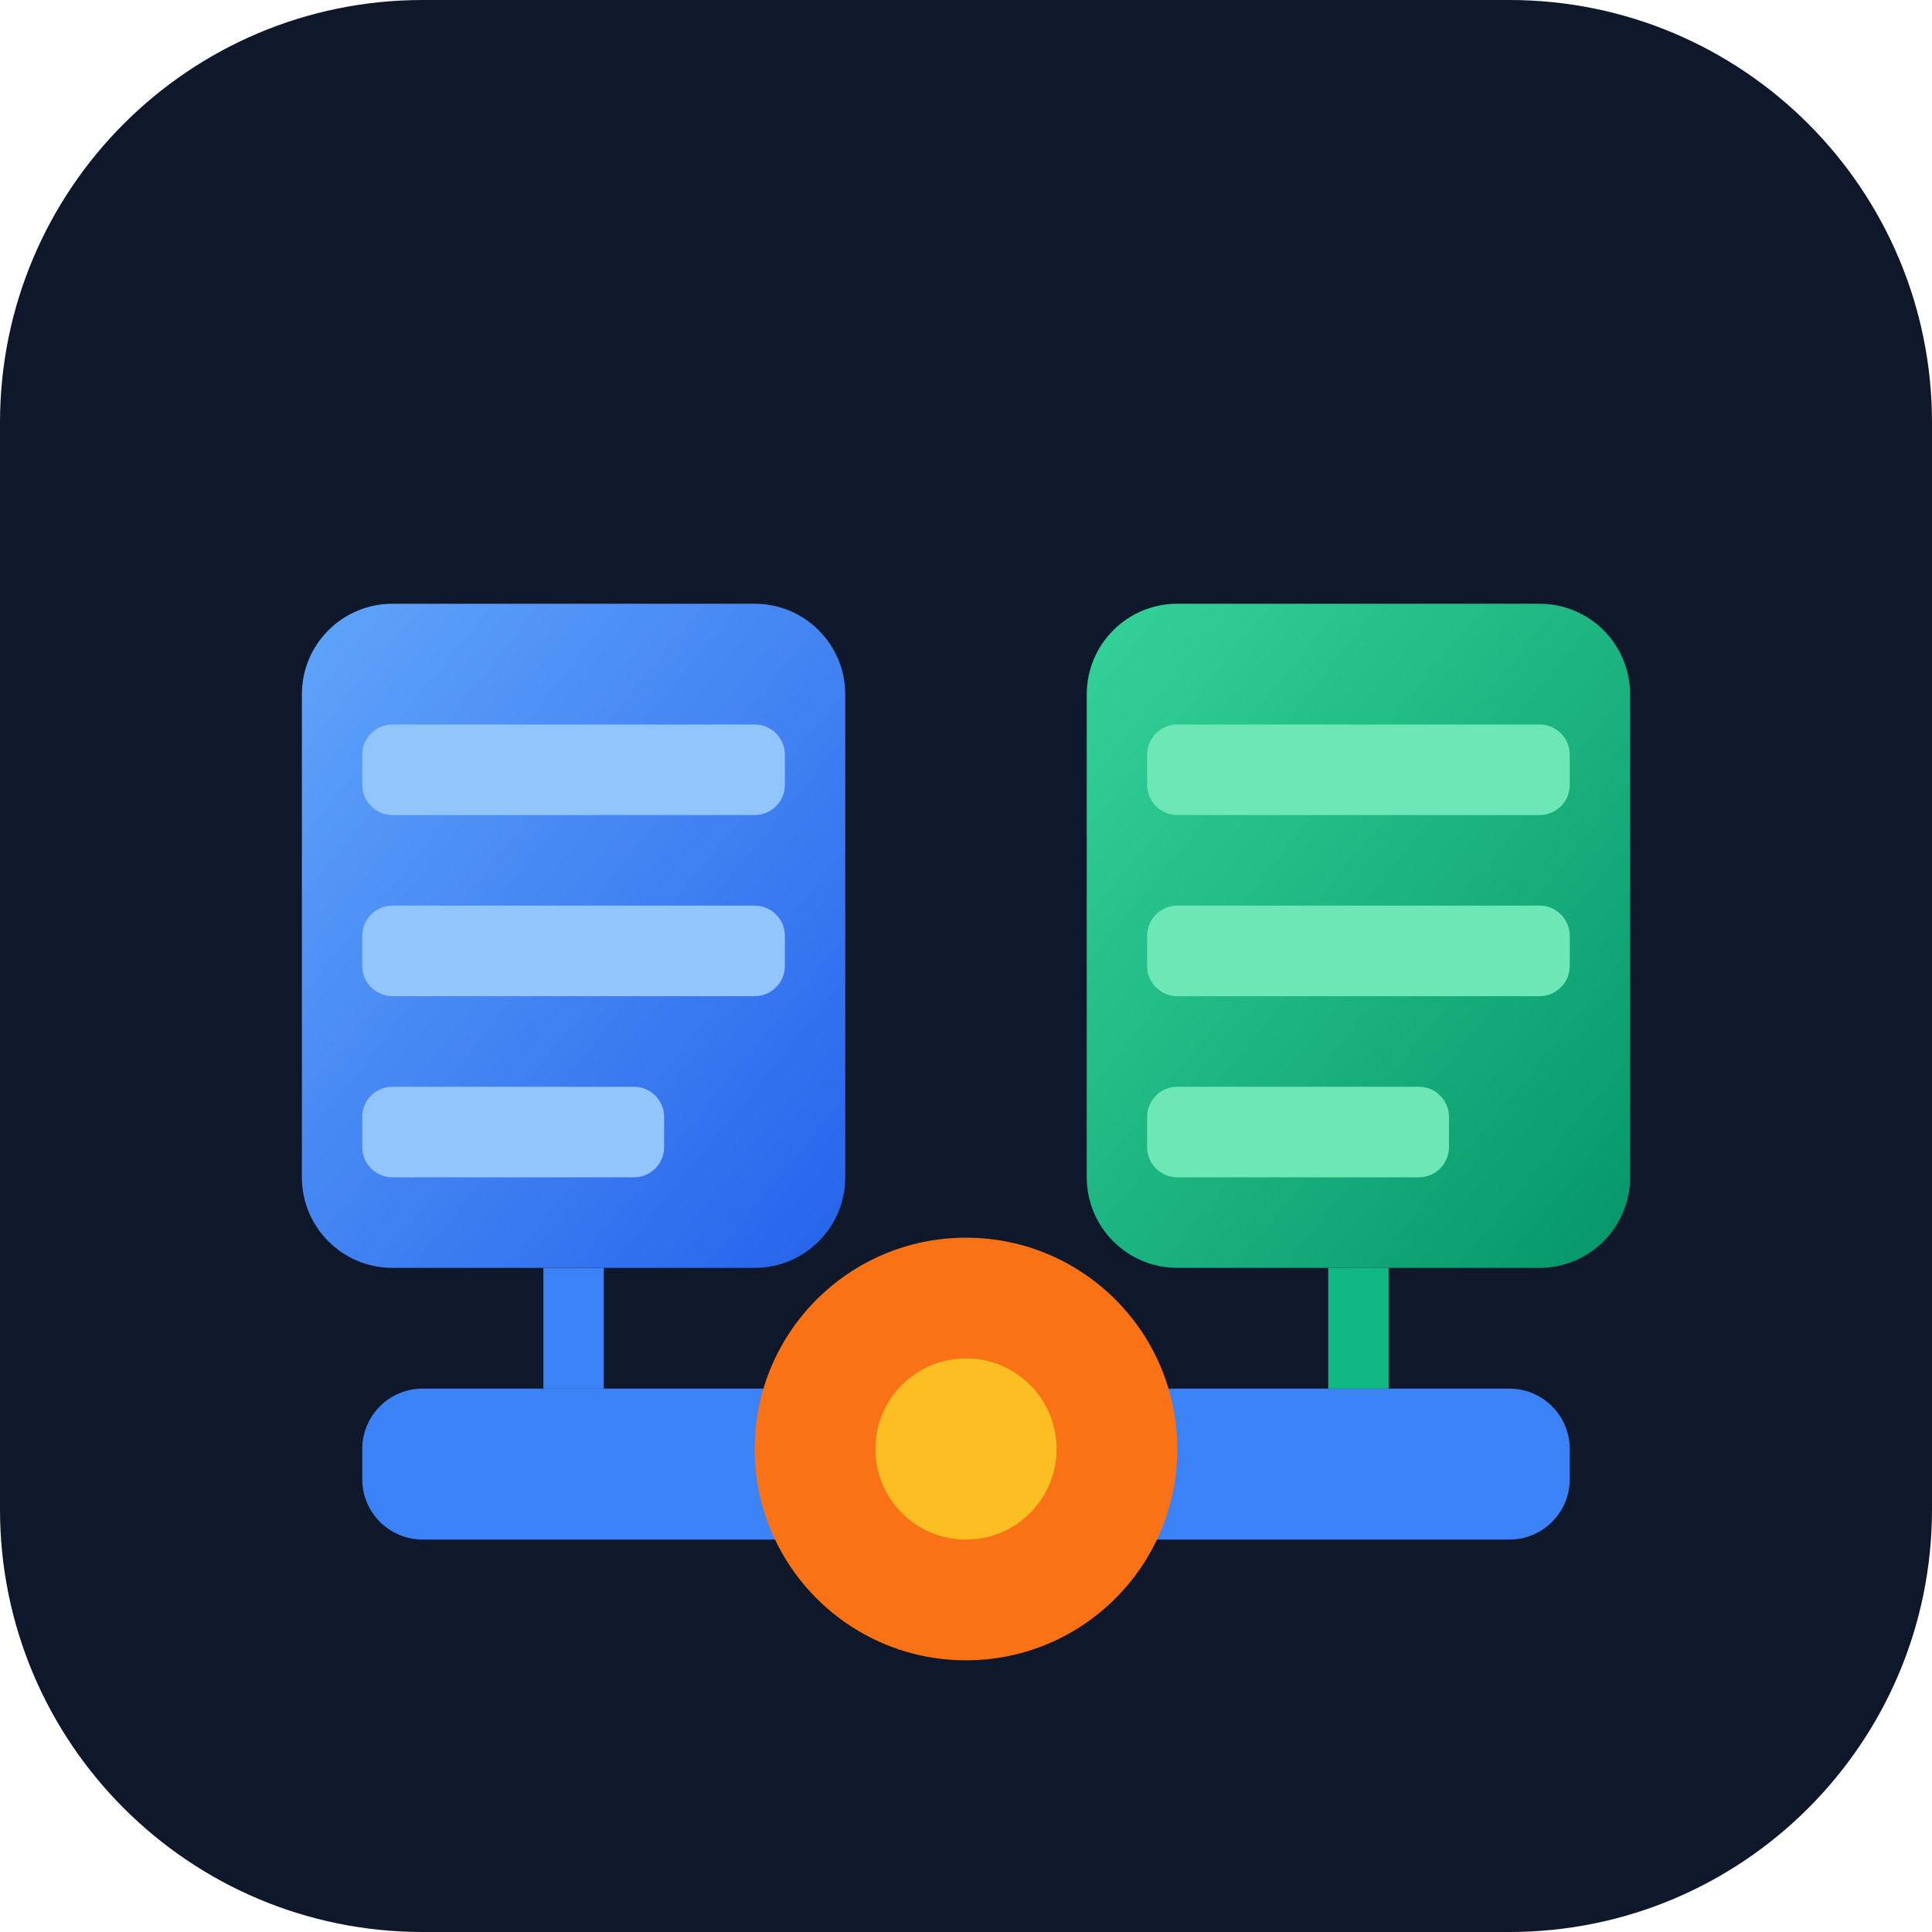
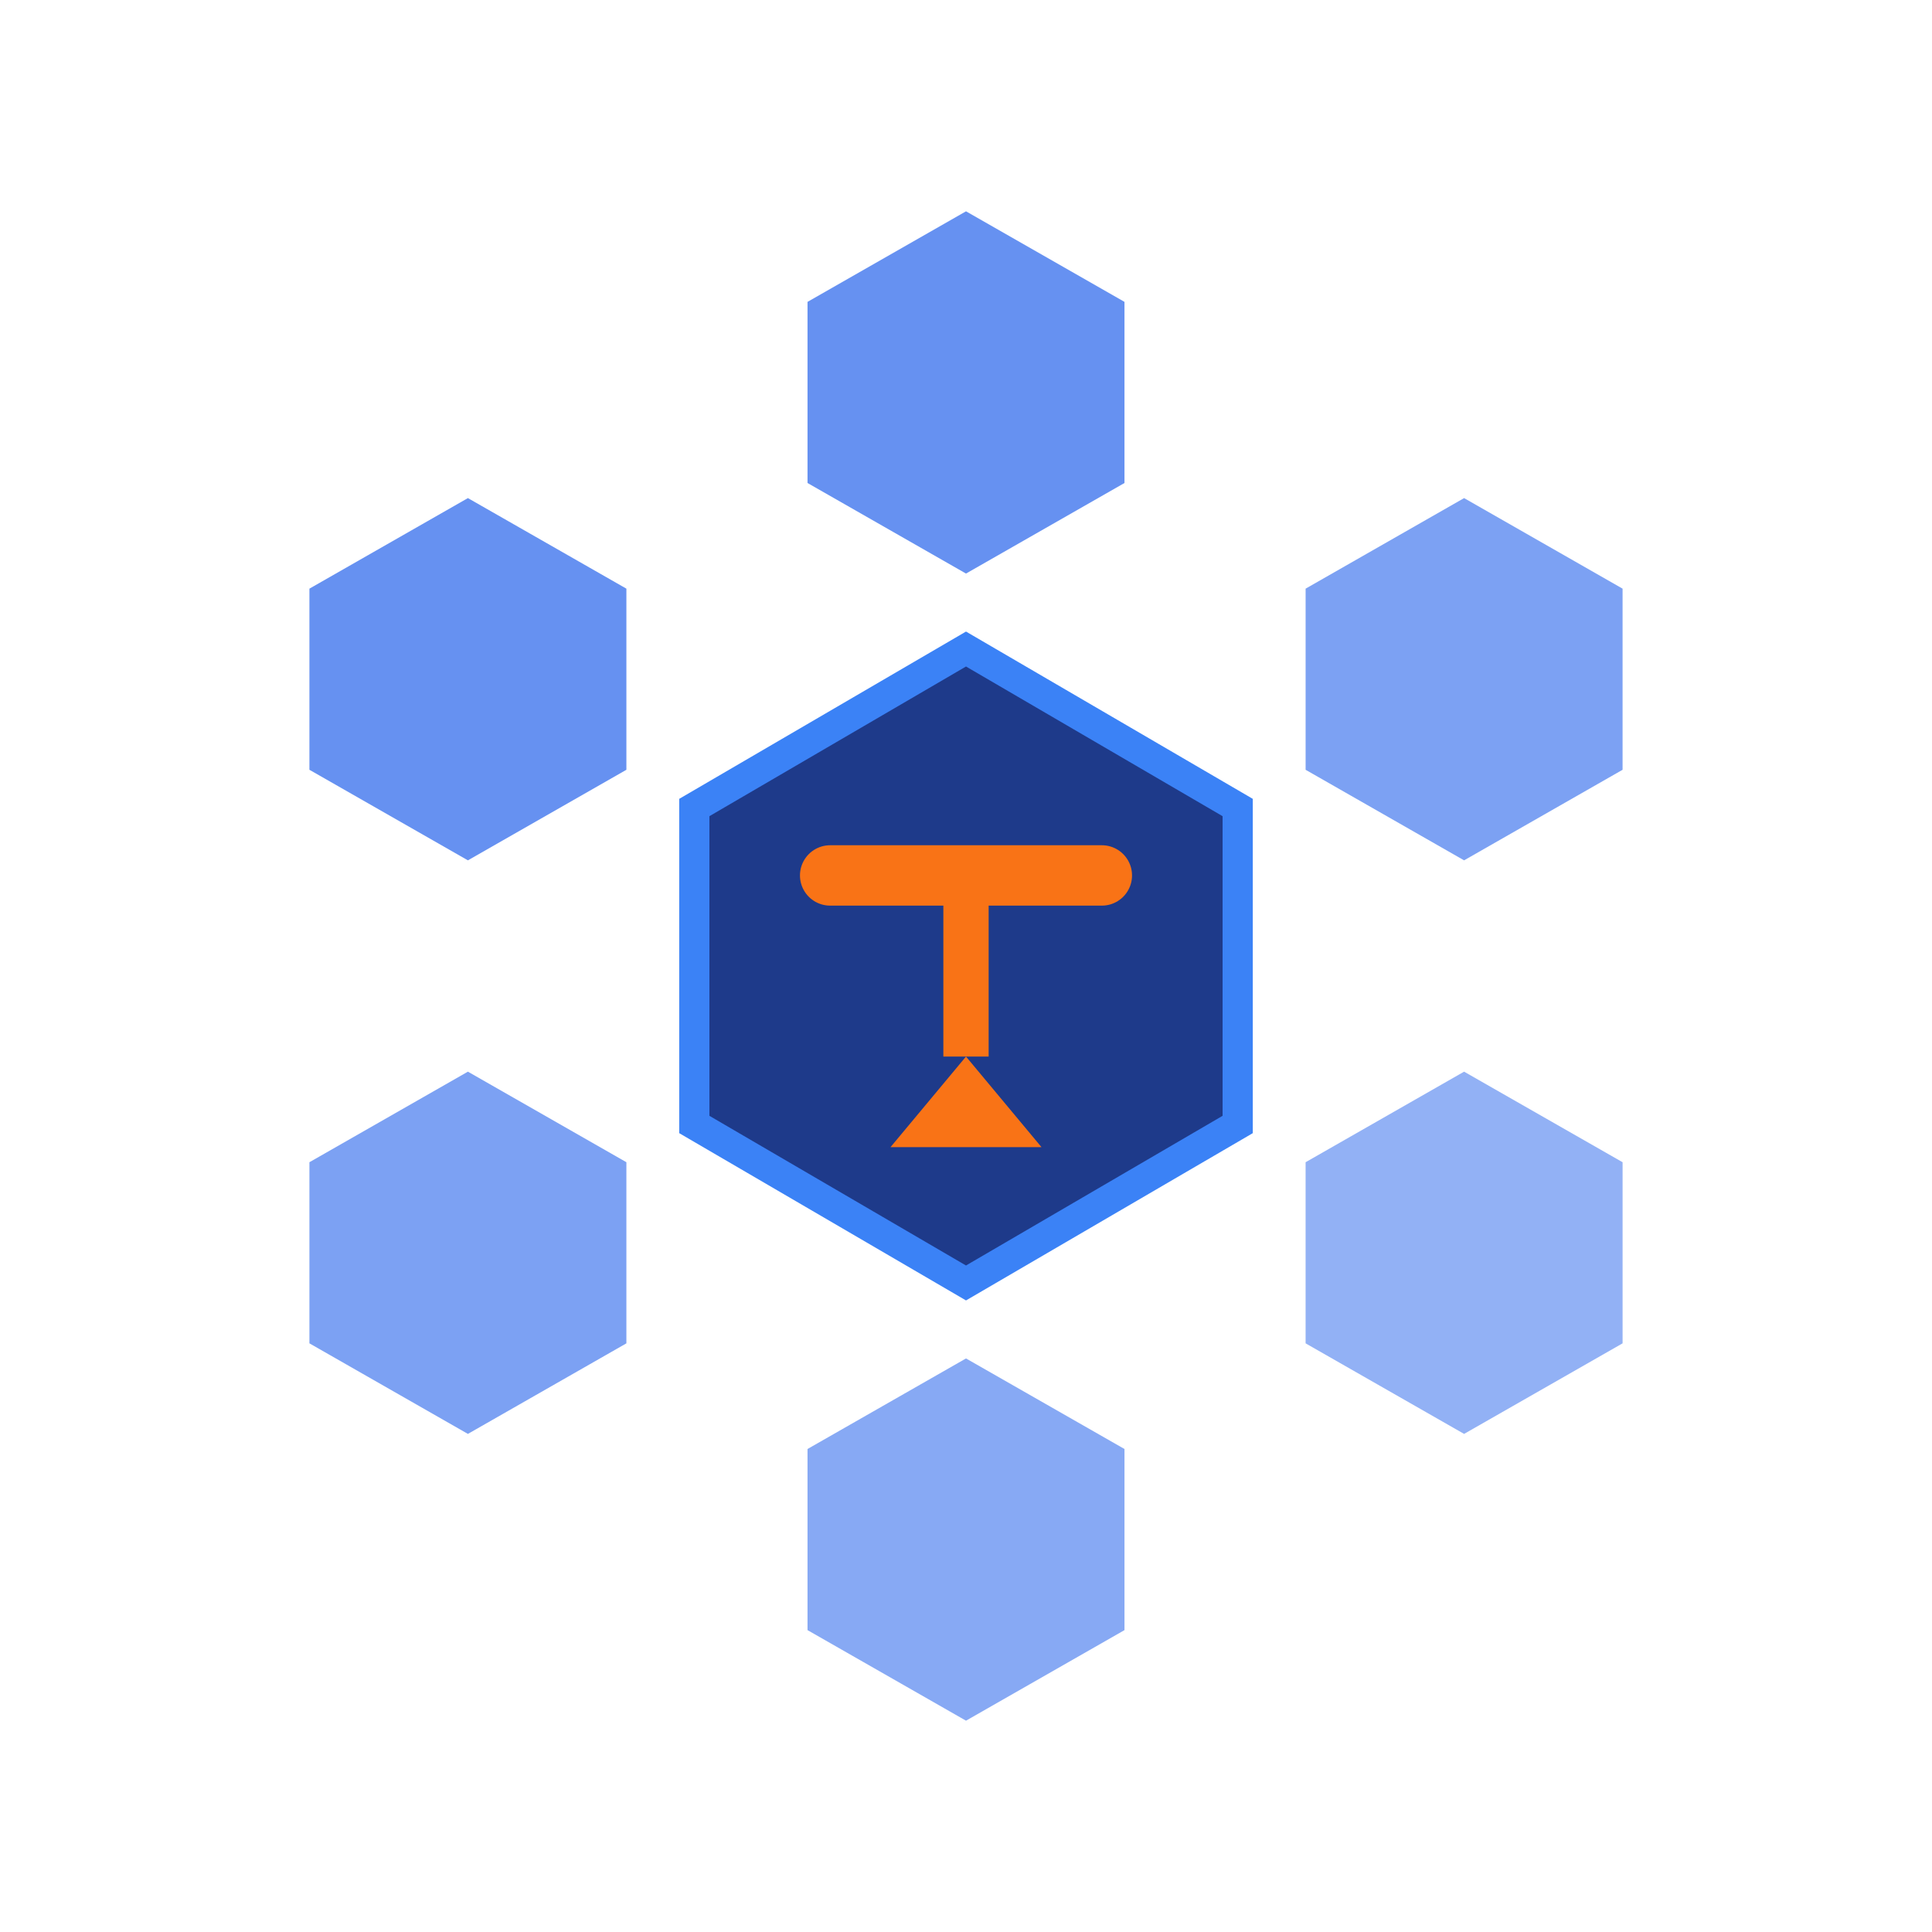
- <svg xmlns="http://www.w3.org/2000/svg" viewBox="0 0 64 64">
-   <defs>
-     <linearGradient id="fav-blue" x1="0%" y1="0%" x2="100%" y2="100%">
-       <stop offset="0%" style="stop-color:#60a5fa;stop-opacity:1" />
-       <stop offset="100%" style="stop-color:#2563eb;stop-opacity:1" />
-     </linearGradient>
-     <linearGradient id="fav-green" x1="0%" y1="0%" x2="100%" y2="100%">
-       <stop offset="0%" style="stop-color:#34d399;stop-opacity:1" />
-       <stop offset="100%" style="stop-color:#059669;stop-opacity:1" />
-     </linearGradient>
-   </defs>
-   <rect width="64" height="64" rx="14" fill="#0f172a" />
-   <rect x="10" y="20" width="18" height="22" rx="3" fill="url(#fav-blue)" />
-   <rect x="12" y="24" width="14" height="3" rx="1" fill="#93c5fd" />
-   <rect x="12" y="30" width="14" height="3" rx="1" fill="#93c5fd" />
-   <rect x="12" y="36" width="10" height="3" rx="1" fill="#93c5fd" />
-   <rect x="36" y="20" width="18" height="22" rx="3" fill="url(#fav-green)" />
-   <rect x="38" y="24" width="14" height="3" rx="1" fill="#6ee7b7" />
-   <rect x="38" y="30" width="14" height="3" rx="1" fill="#6ee7b7" />
-   <rect x="38" y="36" width="10" height="3" rx="1" fill="#6ee7b7" />
-   <rect x="12" y="46" width="40" height="5" rx="2" fill="#3b82f6" />
-   <circle cx="32" cy="48" r="7" fill="#f97316" />
-   <circle cx="32" cy="48" r="3" fill="#fbbf24" />
-   <rect x="18" y="42" width="2" height="4" fill="#3b82f6" />
-   <rect x="44" y="42" width="2" height="4" fill="#10b981" />
+ <svg xmlns="http://www.w3.org/2000/svg" viewBox="0 0 256 256" fill="none">
+   <g transform="translate(128,128)">
+     <g transform="translate(0,-76)">
+       <polygon points="0,-24 21,-12 21,12 0,24 -21,12 -21,-12" fill="#2563eb" opacity="0.7" />
+     </g>
+     <g transform="translate(66,-38)">
+       <polygon points="0,-24 21,-12 21,12 0,24 -21,12 -21,-12" fill="#2563eb" opacity="0.6" />
+     </g>
+     <g transform="translate(66,38)">
+       <polygon points="0,-24 21,-12 21,12 0,24 -21,12 -21,-12" fill="#2563eb" opacity="0.5" />
+     </g>
+     <g transform="translate(0,76)">
+       <polygon points="0,-24 21,-12 21,12 0,24 -21,12 -21,-12" fill="#2563eb" opacity="0.55" />
+     </g>
+     <g transform="translate(-66,38)">
+       <polygon points="0,-24 21,-12 21,12 0,24 -21,12 -21,-12" fill="#2563eb" opacity="0.6" />
+     </g>
+     <g transform="translate(-66,-38)">
+       <polygon points="0,-24 21,-12 21,12 0,24 -21,12 -21,-12" fill="#2563eb" opacity="0.7" />
+     </g>
+     <polygon points="0,-42 36,-21 36,21 0,42 -36,21 -36,-21" fill="#1e3a8a" stroke="#3b82f6" stroke-width="4" />
+     <line x1="-18" y1="-12" x2="18" y2="-12" stroke="#f97316" stroke-width="8" stroke-linecap="round" />
+     <line x1="0" y1="-12" x2="0" y2="12" stroke="#f97316" stroke-width="6" />
+     <polygon points="0,12 -10,24 10,24" fill="#f97316" />
+   </g>
</svg>
